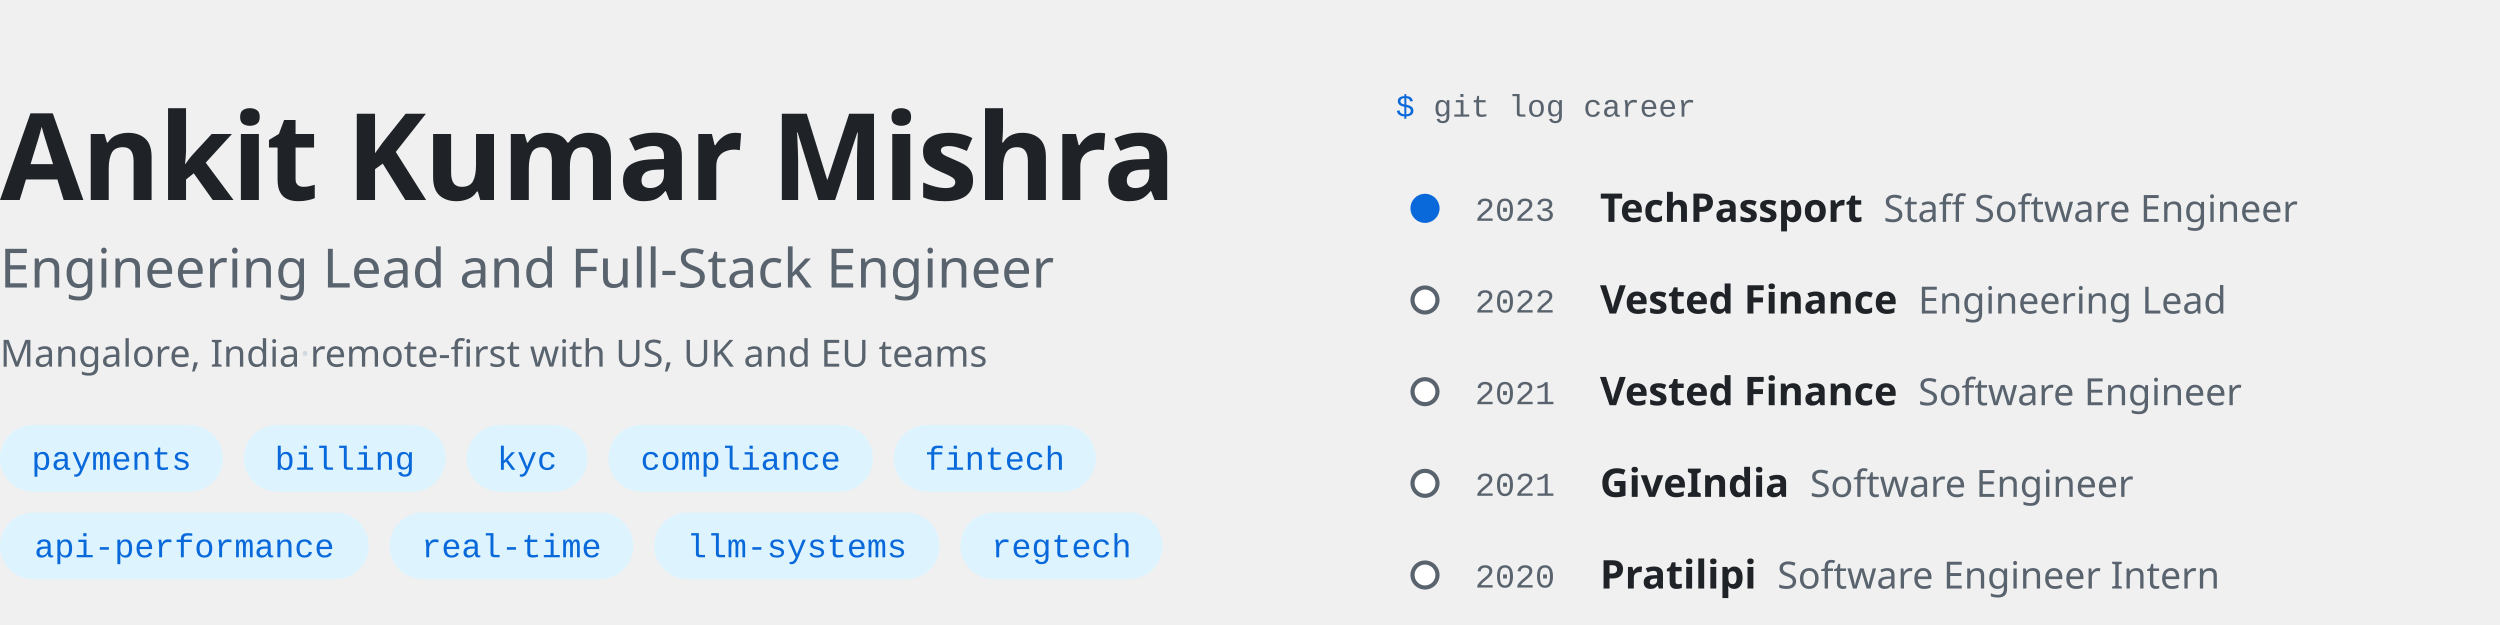
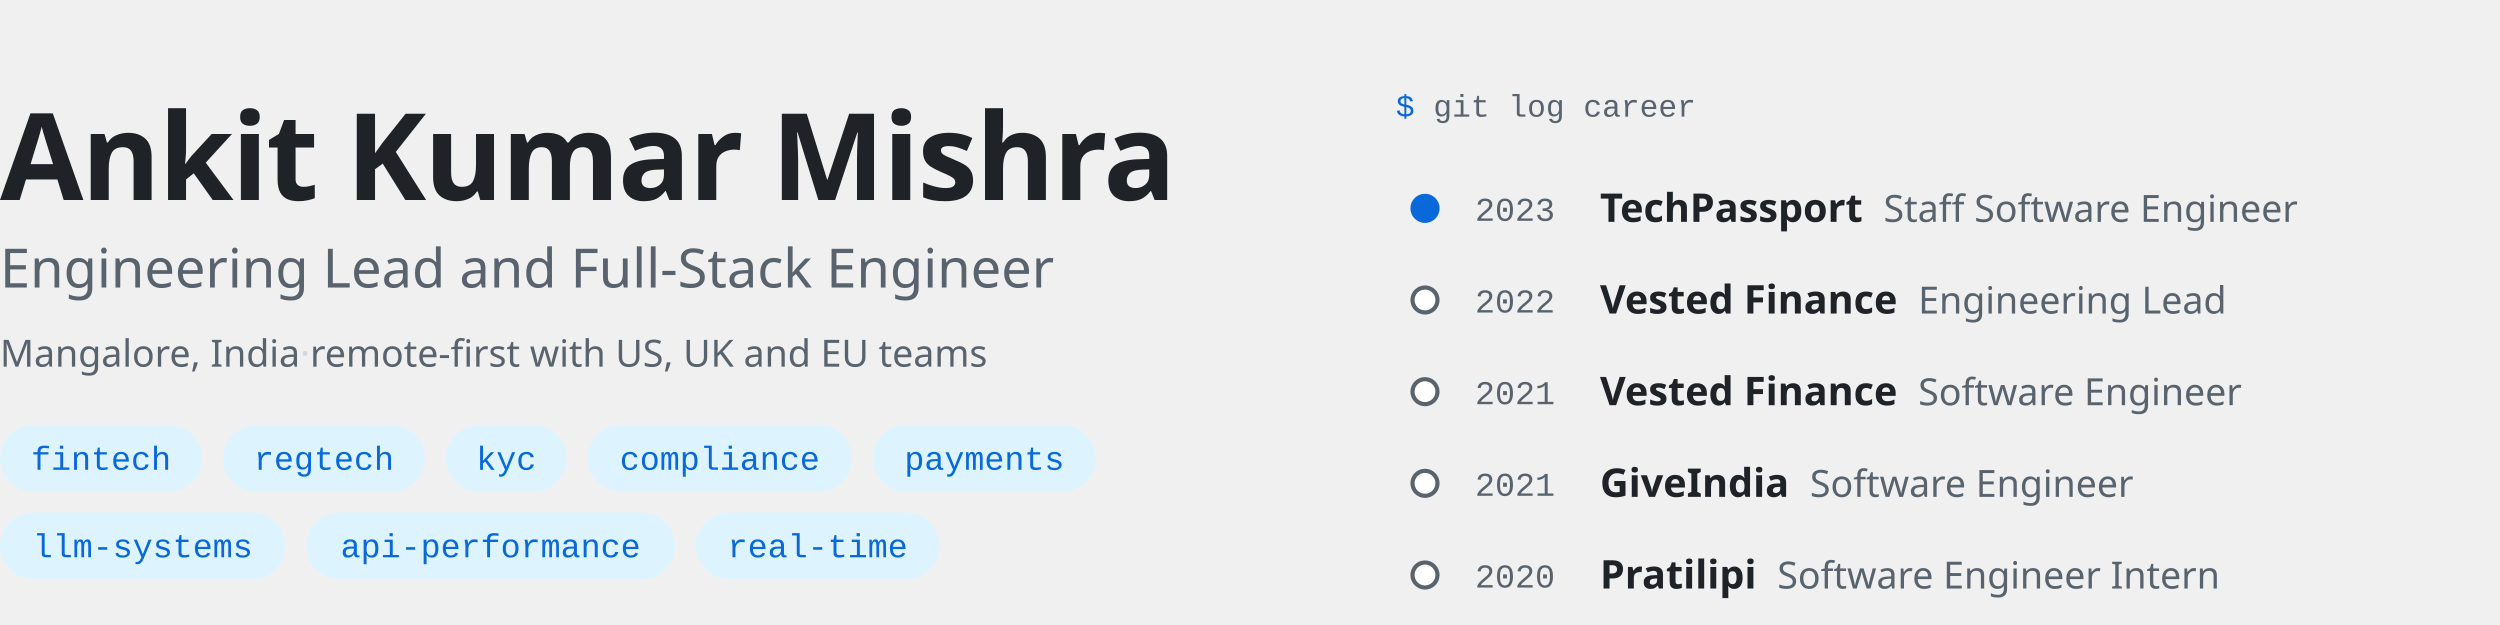
<svg xmlns="http://www.w3.org/2000/svg" width="1200" height="300" viewBox="0 0 1200 300" role="img" aria-labelledby="t">
  <style>.s{font-family:-apple-system, BlinkMacSystemFont, 'Segoe UI', 'Noto Sans', Helvetica, Arial, sans-serif}.m{font-family:ui-monospace, SFMono-Regular, 'SF Mono', Menlo, Consolas, 'Liberation Mono', monospace}</style>
  <g>
    <animate attributeName="opacity" values="0;0;1" keyTimes="0;0.067;1" dur="0.75s" fill="freeze" calcMode="spline" keySplines="0 0 1 1;0.16 1 0.3 1" />
    <animateTransform attributeName="transform" type="translate" values="0 8;0 8;0 0" keyTimes="0;0.067;1" dur="0.75s" fill="freeze" calcMode="spline" keySplines="0 0 1 1;0.16 1 0.3 1" />
    <text x="0" y="96" class="s" font-size="58" font-weight="600" letter-spacing="-1" fill="#1f2328">Ankit Kumar Mishra</text>
  </g>
  <g>
    <animate attributeName="opacity" values="0;0;1" keyTimes="0;0.204;1" dur="0.88s" fill="freeze" calcMode="spline" keySplines="0 0 1 1;0.16 1 0.3 1" />
    <animateTransform attributeName="transform" type="translate" values="0 8;0 8;0 0" keyTimes="0;0.204;1" dur="0.88s" fill="freeze" calcMode="spline" keySplines="0 0 1 1;0.16 1 0.3 1" />
    <text x="0" y="138" class="s" font-size="26" fill="#59636e">Engineering Lead and Full-Stack Engineer</text>
  </g>
  <g>
    <animate attributeName="opacity" values="0;0;1" keyTimes="0;0.3;1" dur="1.0s" fill="freeze" calcMode="spline" keySplines="0 0 1 1;0.16 1 0.3 1" />
    <animateTransform attributeName="transform" type="translate" values="0 8;0 8;0 0" keyTimes="0;0.3;1" dur="1.0s" fill="freeze" calcMode="spline" keySplines="0 0 1 1;0.16 1 0.3 1" />
    <text x="0" y="176" class="s" font-size="18" fill="#59636e">Mangalore, India<tspan fill="#d1d9e0"> · </tspan>remote-first with US, UK and EU teams</text>
  </g>
  <g>
    <animate attributeName="opacity" values="0;0;1" keyTimes="0;0.375;1" dur="1.12s" fill="freeze" calcMode="spline" keySplines="0 0 1 1;0.16 1 0.3 1" />
    <animateTransform attributeName="transform" type="translate" values="0 8;0 8;0 0" keyTimes="0;0.375;1" dur="1.12s" fill="freeze" calcMode="spline" keySplines="0 0 1 1;0.16 1 0.3 1" />
-     <rect x="0" y="204" width="107" height="32" rx="16" fill="#ddf4ff" />
-     <text x="53.5" y="225.5" text-anchor="middle" class="m" font-size="16" fill="#0969da">payments</text>
-     <rect x="117" y="204" width="97" height="32" rx="16" fill="#ddf4ff" />
-     <text x="165.5" y="225.5" text-anchor="middle" class="m" font-size="16" fill="#0969da">billing</text>
-     <rect x="224" y="204" width="58" height="32" rx="16" fill="#ddf4ff" />
-     <text x="253.0" y="225.5" text-anchor="middle" class="m" font-size="16" fill="#0969da">kyc</text>
-     <rect x="292" y="204" width="127" height="32" rx="16" fill="#ddf4ff" />
-     <text x="355.5" y="225.5" text-anchor="middle" class="m" font-size="16" fill="#0969da">compliance</text>
-     <rect x="429" y="204" width="97" height="32" rx="16" fill="#ddf4ff" />
-     <text x="477.5" y="225.5" text-anchor="middle" class="m" font-size="16" fill="#0969da">fintech</text>
+     <rect x="0" y="204" width="97" height="32" rx="16" fill="#ddf4ff" />
+     <text x="48.5" y="225.5" text-anchor="middle" class="m" font-size="16" fill="#0969da">fintech</text>
+     <rect x="107" y="204" width="97" height="32" rx="16" fill="#ddf4ff" />
+     <text x="155.5" y="225.5" text-anchor="middle" class="m" font-size="16" fill="#0969da">regtech</text>
+     <rect x="214" y="204" width="58" height="32" rx="16" fill="#ddf4ff" />
+     <text x="243.0" y="225.5" text-anchor="middle" class="m" font-size="16" fill="#0969da">kyc</text>
+     <rect x="282" y="204" width="127" height="32" rx="16" fill="#ddf4ff" />
+     <text x="345.5" y="225.5" text-anchor="middle" class="m" font-size="16" fill="#0969da">compliance</text>
+     <rect x="419" y="204" width="107" height="32" rx="16" fill="#ddf4ff" />
+     <text x="472.5" y="225.5" text-anchor="middle" class="m" font-size="16" fill="#0969da">payments</text>
  </g>
  <g>
    <animate attributeName="opacity" values="0;0;1" keyTimes="0;0.426;1" dur="1.22s" fill="freeze" calcMode="spline" keySplines="0 0 1 1;0.16 1 0.3 1" />
    <animateTransform attributeName="transform" type="translate" values="0 8;0 8;0 0" keyTimes="0;0.426;1" dur="1.22s" fill="freeze" calcMode="spline" keySplines="0 0 1 1;0.16 1 0.3 1" />
-     <rect x="0" y="246" width="177" height="32" rx="16" fill="#ddf4ff" />
-     <text x="88.5" y="267.5" text-anchor="middle" class="m" font-size="16" fill="#0969da">api-performance</text>
-     <rect x="187" y="246" width="117" height="32" rx="16" fill="#ddf4ff" />
-     <text x="245.5" y="267.5" text-anchor="middle" class="m" font-size="16" fill="#0969da">real-time</text>
-     <rect x="314" y="246" width="137" height="32" rx="16" fill="#ddf4ff" />
-     <text x="382.5" y="267.5" text-anchor="middle" class="m" font-size="16" fill="#0969da">llm-systems</text>
-     <rect x="461" y="246" width="97" height="32" rx="16" fill="#ddf4ff" />
-     <text x="509.5" y="267.5" text-anchor="middle" class="m" font-size="16" fill="#0969da">regtech</text>
+     <rect x="0" y="246" width="137" height="32" rx="16" fill="#ddf4ff" />
+     <text x="68.5" y="267.5" text-anchor="middle" class="m" font-size="16" fill="#0969da">llm-systems</text>
+     <rect x="147" y="246" width="177" height="32" rx="16" fill="#ddf4ff" />
+     <text x="235.5" y="267.5" text-anchor="middle" class="m" font-size="16" fill="#0969da">api-performance</text>
+     <rect x="334" y="246" width="117" height="32" rx="16" fill="#ddf4ff" />
+     <text x="392.5" y="267.5" text-anchor="middle" class="m" font-size="16" fill="#0969da">real-time</text>
  </g>
  <g>
    <animate attributeName="opacity" values="0;0;1" keyTimes="0;0.222;1" dur="0.9s" fill="freeze" calcMode="spline" keySplines="0 0 1 1;0.16 1 0.3 1" />
    <animateTransform attributeName="transform" type="translate" values="0 0;0 0;0 0" keyTimes="0;0.222;1" dur="0.9s" fill="freeze" calcMode="spline" keySplines="0 0 1 1;0.16 1 0.3 1" />
    <text x="670" y="56" class="m" font-size="15" fill="#59636e">
      <tspan fill="#0969da">$</tspan> git log career</text>
  </g>
  <path d="M684 276 V100" stroke="#d1d9e0" stroke-width="2" fill="none" stroke-dasharray="176" stroke-dashoffset="176">
    <animate attributeName="stroke-dashoffset" values="176;176;0" keyTimes="0;0.25;1" dur="1.6s" fill="freeze" calcMode="spline" keySplines="0 0 1 1;0.65 0 0.35 1" />
  </path>
  <g>
    <animate attributeName="opacity" values="0;0;1" keyTimes="0;0.655;1" dur="2.03s" fill="freeze" calcMode="spline" keySplines="0 0 1 1;0.16 1 0.3 1" />
    <animateTransform attributeName="transform" type="translate" values="0 0;0 0;0 0" keyTimes="0;0.655;1" dur="2.03s" fill="freeze" calcMode="spline" keySplines="0 0 1 1;0.16 1 0.3 1" />
    <circle cx="684" cy="100" r="7" fill="#0969da" />
    <text x="708" y="106" class="m" font-size="16" fill="#59636e">2023</text>
    <text x="768" y="106.5" class="s" font-size="19" font-weight="600" fill="#1f2328">TechPassport<tspan dx="10" font-size="18" font-weight="400" fill="#59636e">Staff Software Engineer</tspan>
    </text>
  </g>
  <g>
    <animate attributeName="opacity" values="0;0;1" keyTimes="0;0.613;1" dur="1.81s" fill="freeze" calcMode="spline" keySplines="0 0 1 1;0.16 1 0.3 1" />
    <animateTransform attributeName="transform" type="translate" values="0 0;0 0;0 0" keyTimes="0;0.613;1" dur="1.81s" fill="freeze" calcMode="spline" keySplines="0 0 1 1;0.16 1 0.3 1" />
    <circle cx="684" cy="144" r="6" fill="#ffffff" stroke="#59636e" stroke-width="2" />
    <text x="708" y="150" class="m" font-size="16" fill="#59636e">2022</text>
    <text x="768" y="150.5" class="s" font-size="19" font-weight="600" fill="#1f2328">Vested Finance<tspan dx="10" font-size="18" font-weight="400" fill="#59636e">Engineering Lead</tspan>
    </text>
  </g>
  <g>
    <animate attributeName="opacity" values="0;0;1" keyTimes="0;0.56;1" dur="1.59s" fill="freeze" calcMode="spline" keySplines="0 0 1 1;0.16 1 0.3 1" />
    <animateTransform attributeName="transform" type="translate" values="0 0;0 0;0 0" keyTimes="0;0.56;1" dur="1.59s" fill="freeze" calcMode="spline" keySplines="0 0 1 1;0.16 1 0.3 1" />
    <circle cx="684" cy="188" r="6" fill="#ffffff" stroke="#59636e" stroke-width="2" />
    <text x="708" y="194" class="m" font-size="16" fill="#59636e">2021</text>
    <text x="768" y="194.5" class="s" font-size="19" font-weight="600" fill="#1f2328">Vested Finance<tspan dx="10" font-size="18" font-weight="400" fill="#59636e">Software Engineer</tspan>
    </text>
  </g>
  <g>
    <animate attributeName="opacity" values="0;0;1" keyTimes="0;0.489;1" dur="1.37s" fill="freeze" calcMode="spline" keySplines="0 0 1 1;0.16 1 0.3 1" />
    <animateTransform attributeName="transform" type="translate" values="0 0;0 0;0 0" keyTimes="0;0.489;1" dur="1.37s" fill="freeze" calcMode="spline" keySplines="0 0 1 1;0.16 1 0.3 1" />
    <circle cx="684" cy="232" r="6" fill="#ffffff" stroke="#59636e" stroke-width="2" />
    <text x="708" y="238" class="m" font-size="16" fill="#59636e">2021</text>
    <text x="768" y="238.5" class="s" font-size="19" font-weight="600" fill="#1f2328">GiveIndia<tspan dx="10" font-size="18" font-weight="400" fill="#59636e">Software Engineer</tspan>
    </text>
  </g>
  <g>
    <animate attributeName="opacity" values="0;0;1" keyTimes="0;0.391;1" dur="1.15s" fill="freeze" calcMode="spline" keySplines="0 0 1 1;0.16 1 0.3 1" />
    <animateTransform attributeName="transform" type="translate" values="0 0;0 0;0 0" keyTimes="0;0.391;1" dur="1.15s" fill="freeze" calcMode="spline" keySplines="0 0 1 1;0.16 1 0.3 1" />
    <circle cx="684" cy="276" r="6" fill="#ffffff" stroke="#59636e" stroke-width="2" />
    <text x="708" y="282" class="m" font-size="16" fill="#59636e">2020</text>
    <text x="768" y="282.5" class="s" font-size="19" font-weight="600" fill="#1f2328">Pratilipi<tspan dx="10" font-size="18" font-weight="400" fill="#59636e">Software Engineer Intern</tspan>
    </text>
  </g>
  <circle cx="684" cy="100" r="7" fill="none" stroke="#0969da" stroke-width="2" opacity="0">
    <animate attributeName="r" values="7;17" dur="2.4s" begin="1.73s" repeatCount="indefinite" />
    <animate attributeName="opacity" values="0.55;0" dur="2.4s" begin="1.73s" repeatCount="indefinite" />
  </circle>
</svg>
